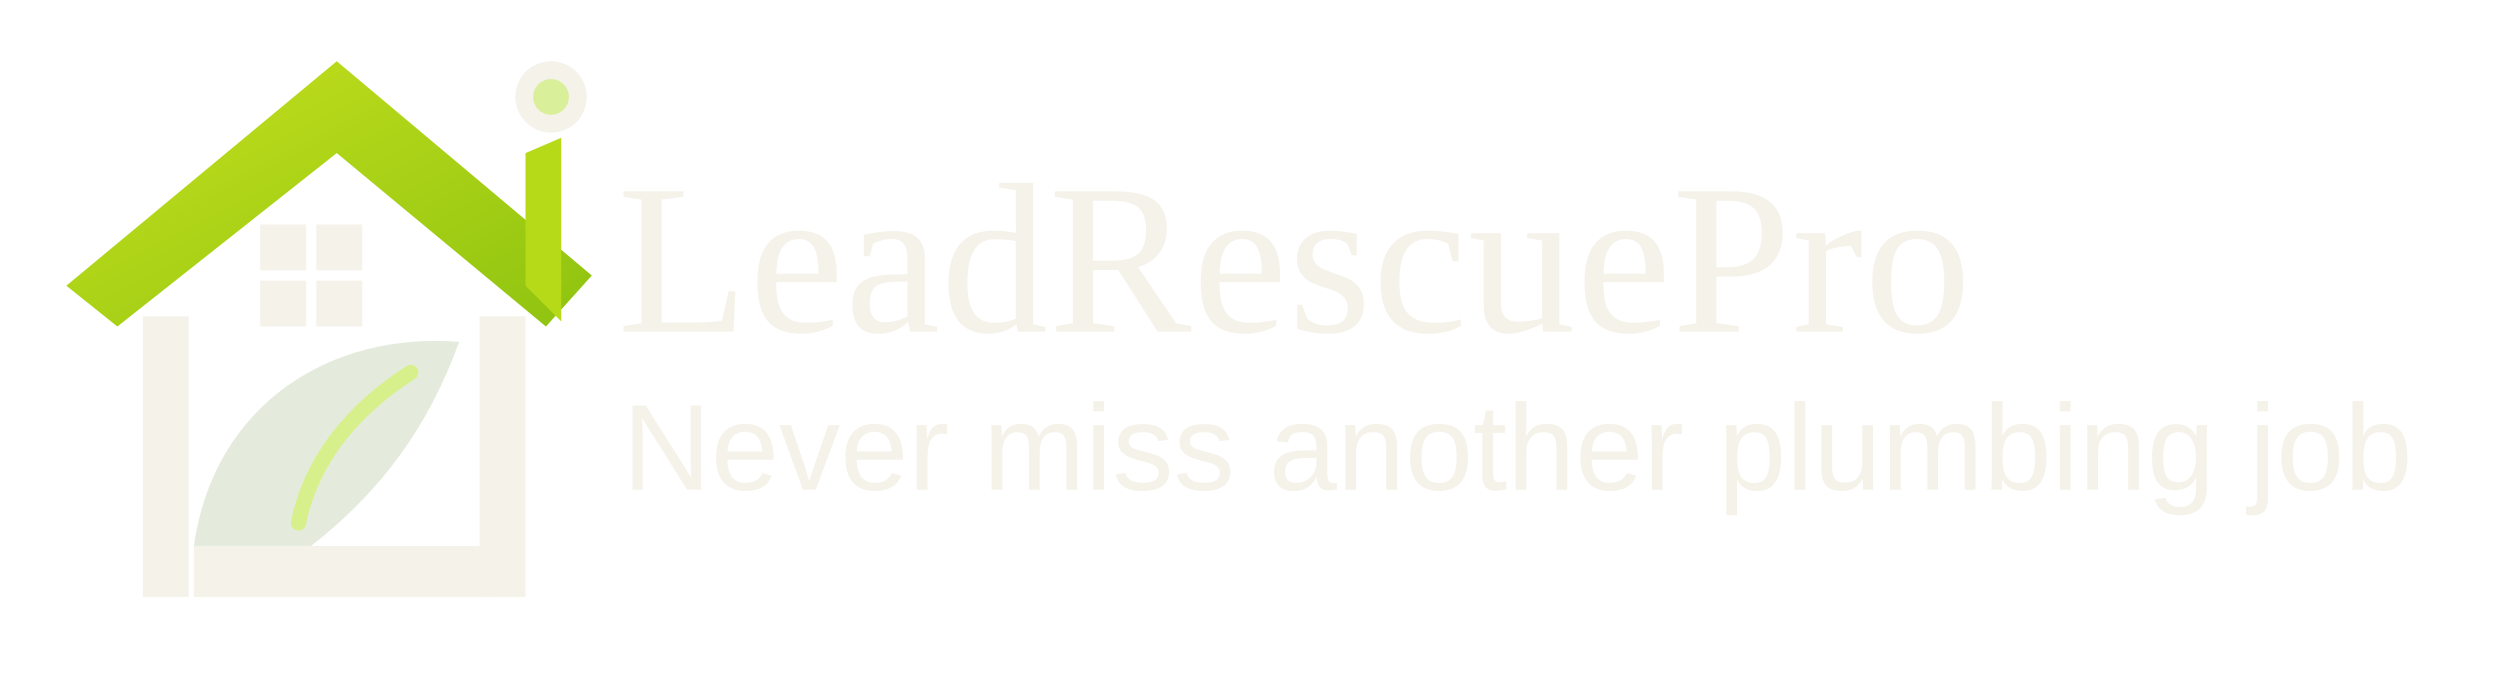
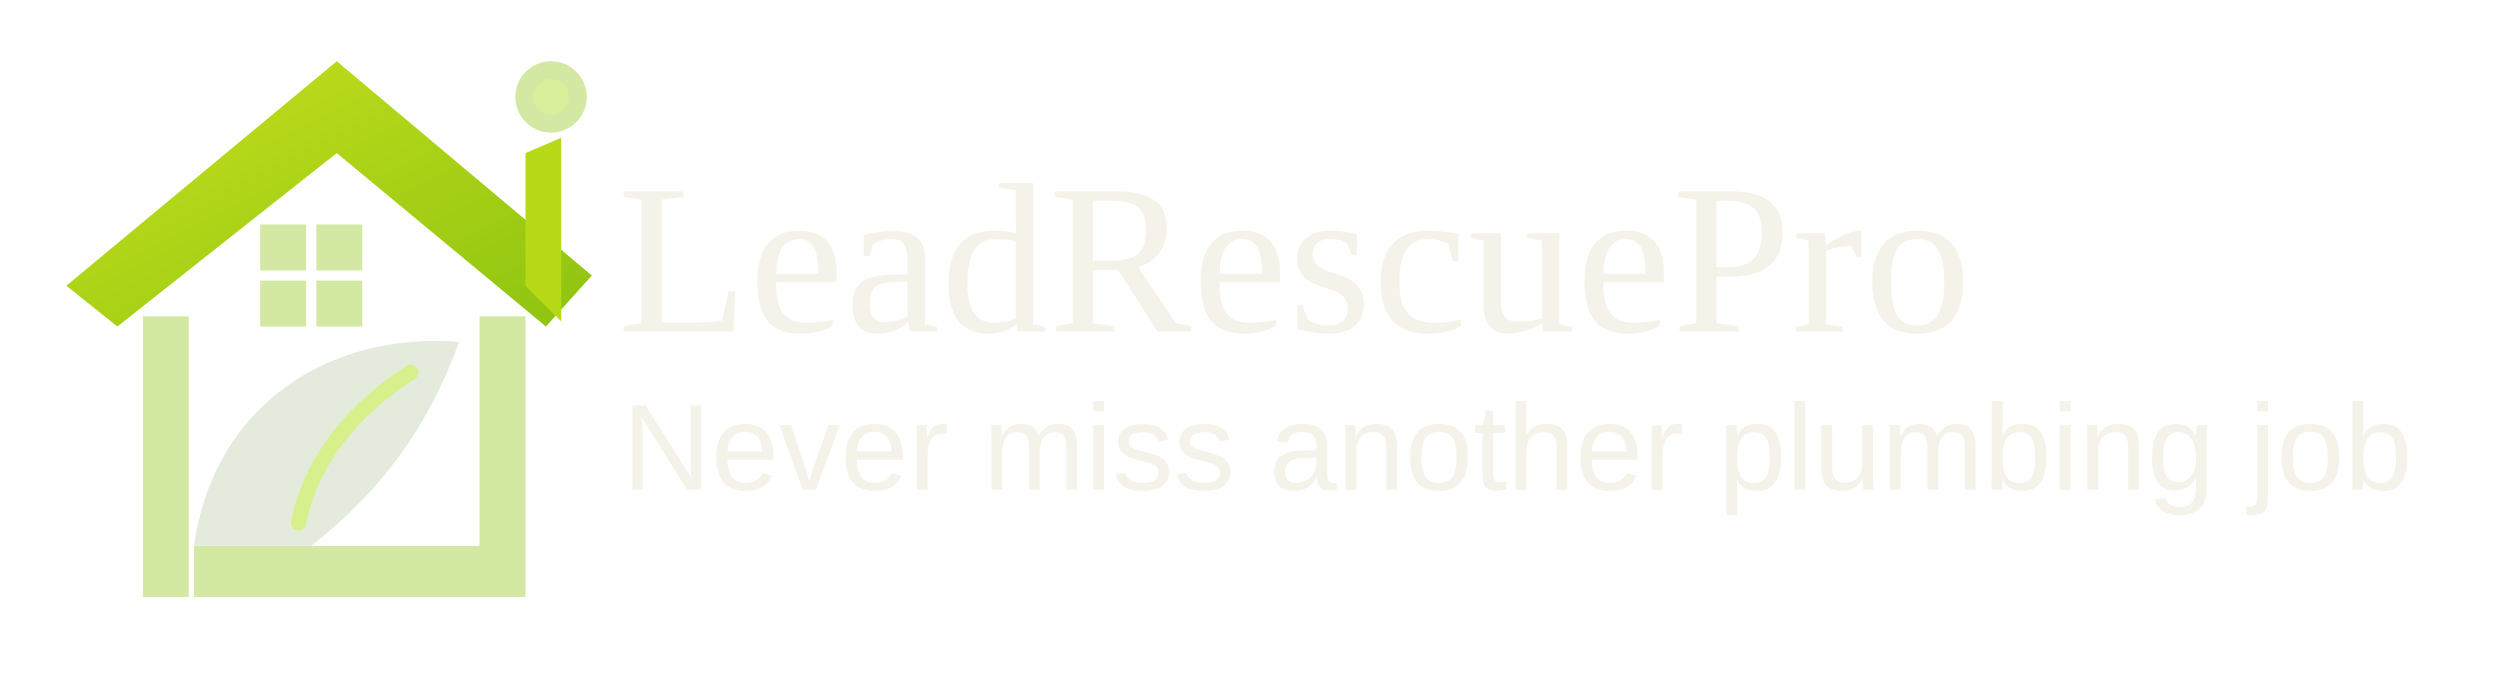
<svg xmlns="http://www.w3.org/2000/svg" viewBox="0 0 980 268" role="img" aria-labelledby="title desc">
  <defs>
    <linearGradient id="roofGrad" x1="0" y1="0" x2="1" y2="1">
      <stop offset="0%" stop-color="#C7E11E" />
      <stop offset="100%" stop-color="#8EC310" />
    </linearGradient>
  </defs>
  <rect width="980" height="268" fill="none" />
  <g transform="translate(18 16)">
    <path d="M8 96L114 8L214 92L196 112L114 44L28 112Z" fill="url(#roofGrad)" />
    <path d="M188 44v52l14 14V38z" fill="#B7DA18" />
-     <rect x="38" y="108" width="18" height="110" fill="#F5F2EA" />
-     <rect x="170" y="108" width="18" height="110" fill="#F5F2EA" />
-     <rect x="58" y="198" width="120" height="20" fill="#F5F2EA" />
-     <circle cx="198" cy="22" r="14" fill="#F5F2EA" />
+     <rect x="38" y="108" width="18" height="110" fill="#D3E9A3" />
+     <rect x="170" y="108" width="18" height="110" fill="#D3E9A3" />
+     <rect x="58" y="198" width="120" height="20" fill="#D3E9A3" />
+     <circle cx="198" cy="22" r="14" fill="#D3E9A3" />
    <circle cx="198" cy="22" r="7" fill="#D9EF9A" />
-     <rect x="84" y="72" width="18" height="18" fill="#F5F2EA" />
-     <rect x="106" y="72" width="18" height="18" fill="#F5F2EA" />
-     <rect x="84" y="94" width="18" height="18" fill="#F5F2EA" />
-     <rect x="106" y="94" width="18" height="18" fill="#F5F2EA" />
+     <rect x="84" y="72" width="18" height="18" fill="#D3E9A3" />
+     <rect x="106" y="72" width="18" height="18" fill="#D3E9A3" />
+     <rect x="84" y="94" width="18" height="18" fill="#D3E9A3" />
+     <rect x="106" y="94" width="18" height="18" fill="#D3E9A3" />
    <path d="M58 198c8-56 54-84 104-80-12 33-30 58-58 80z" fill="#E4EBDD" />
    <path d="M99 189c5-25 22-45 44-59" fill="none" stroke="#D7F08C" stroke-width="6" stroke-linecap="round" />
  </g>
  <g transform="translate(242 54)" fill="#F5F2EA">
    <text x="0" y="76" font-size="84" font-family="Georgia, 'Times New Roman', serif" letter-spacing="0.3">LeadRescuePro</text>
    <text x="2" y="138" font-size="48" font-family="Arial, Helvetica, sans-serif" fill="#F5F2EA">Never miss another plumbing job</text>
  </g>
</svg>
